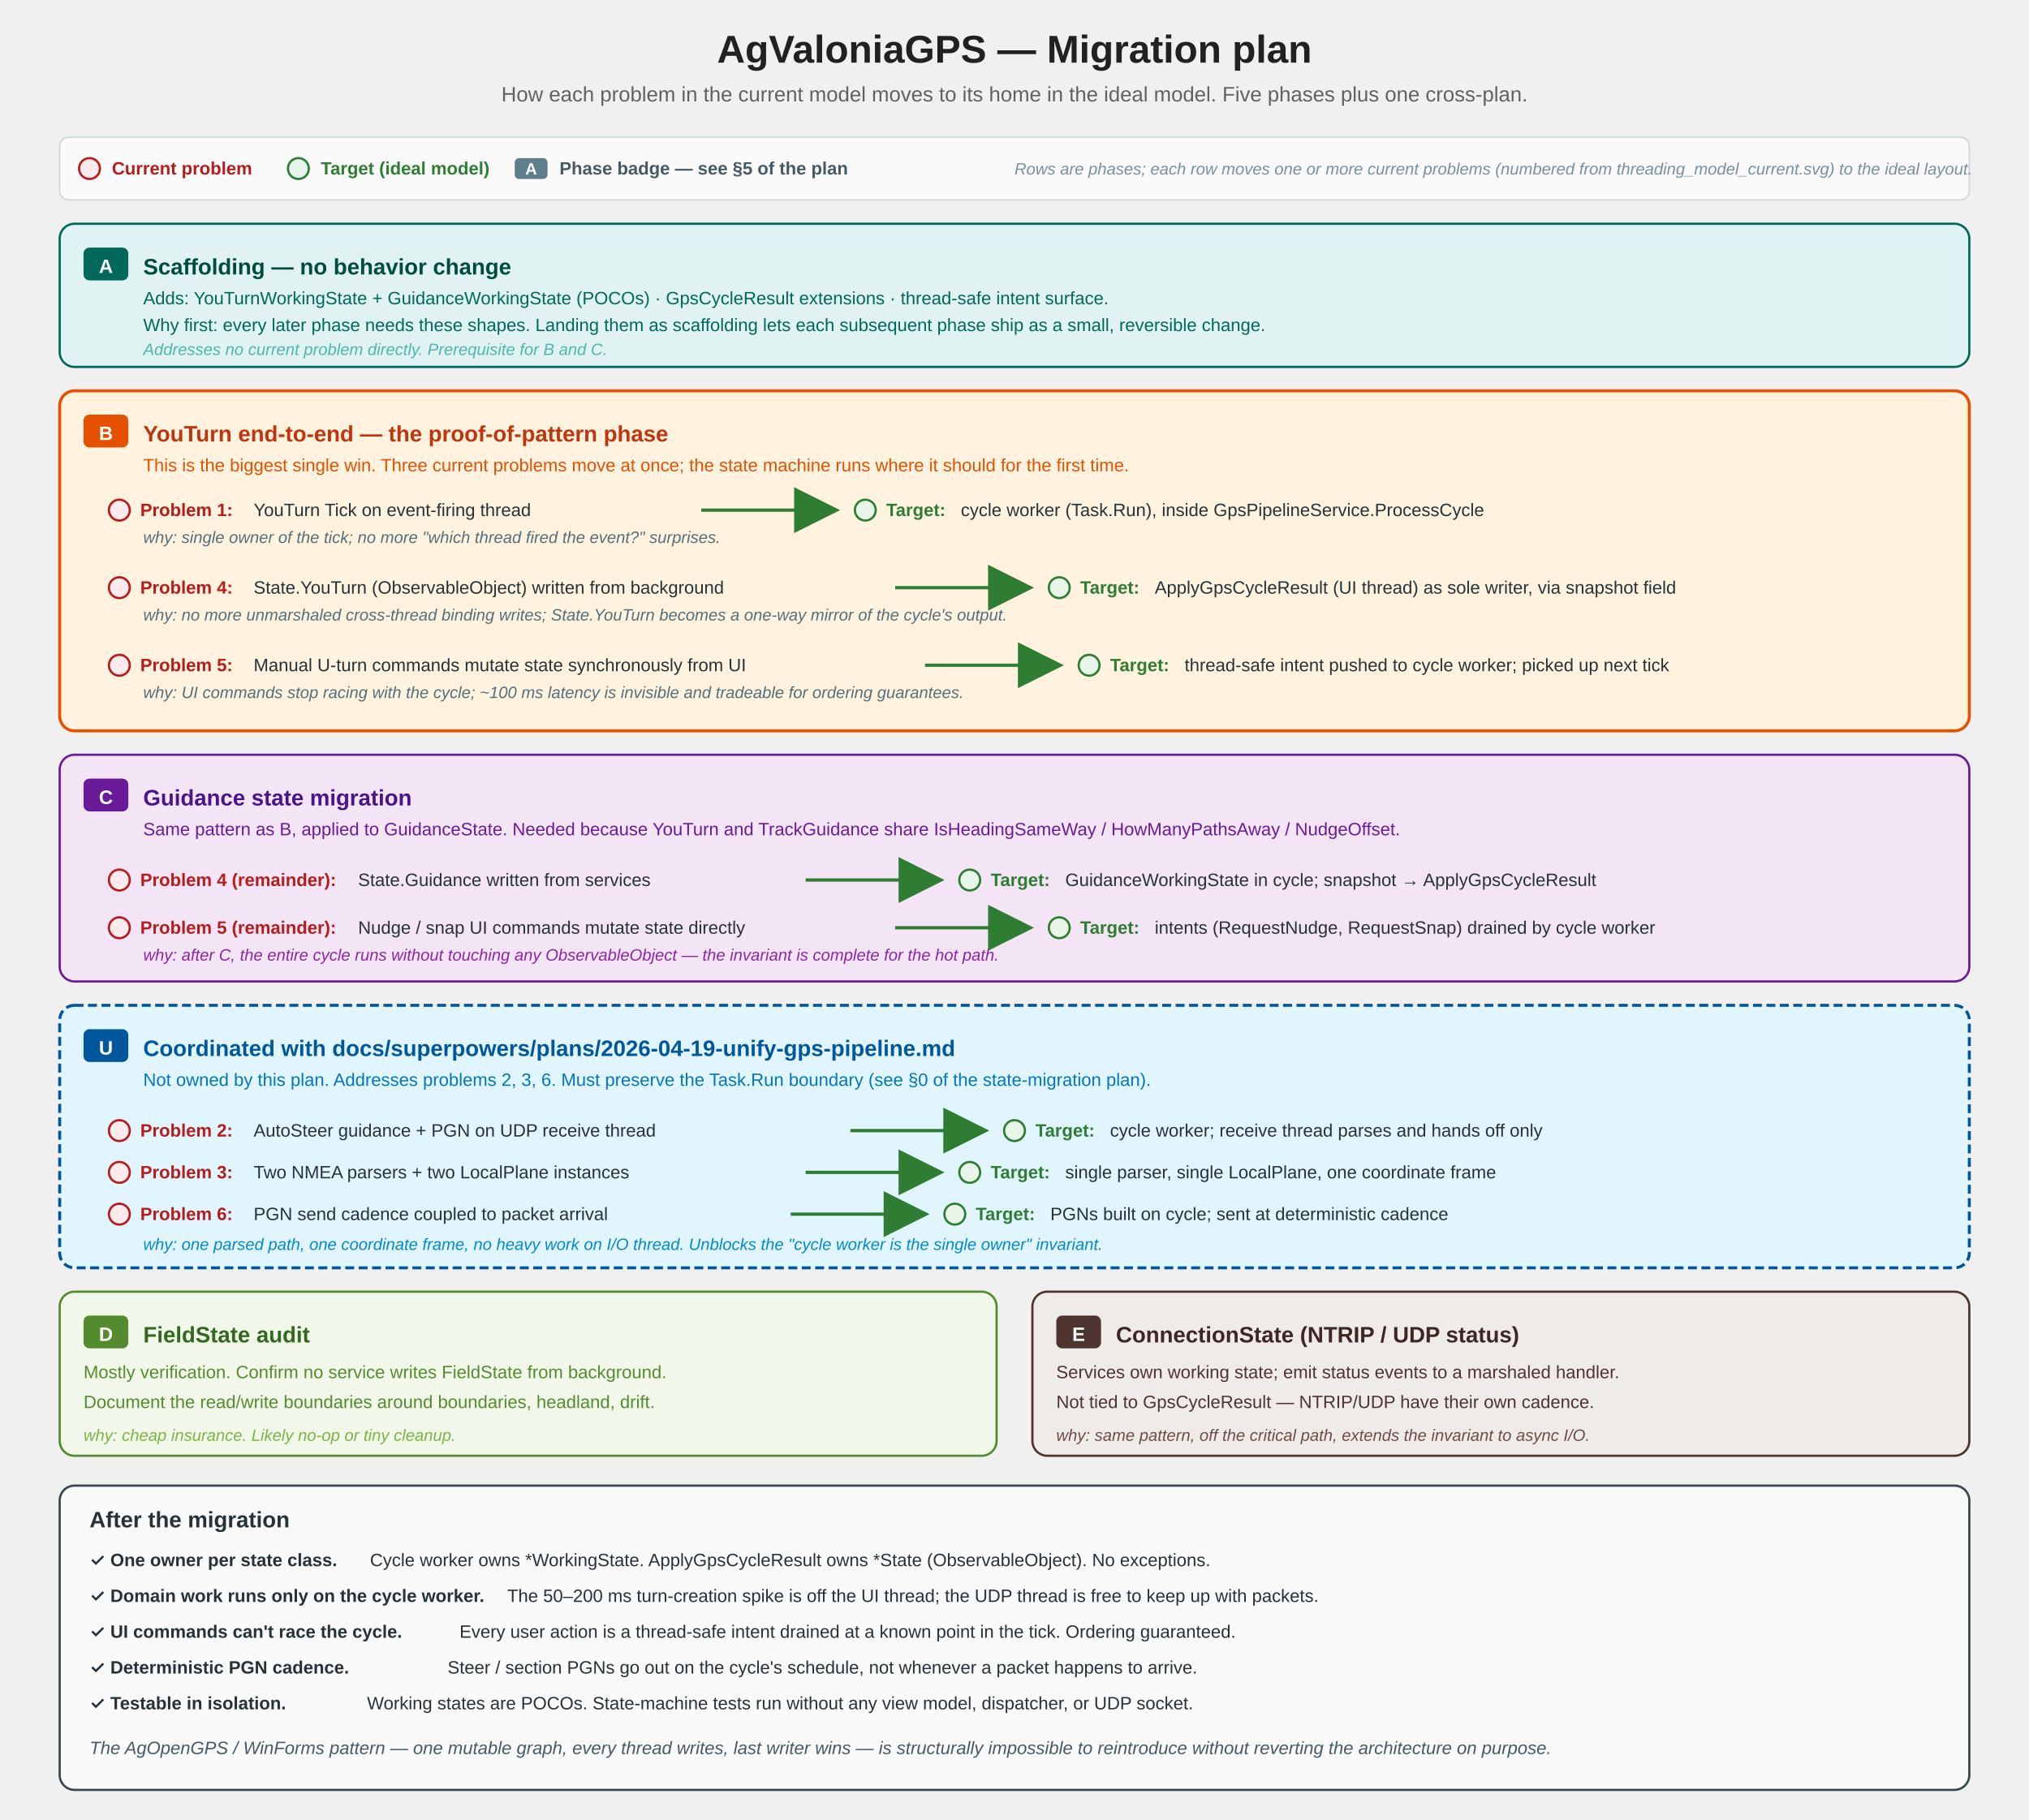
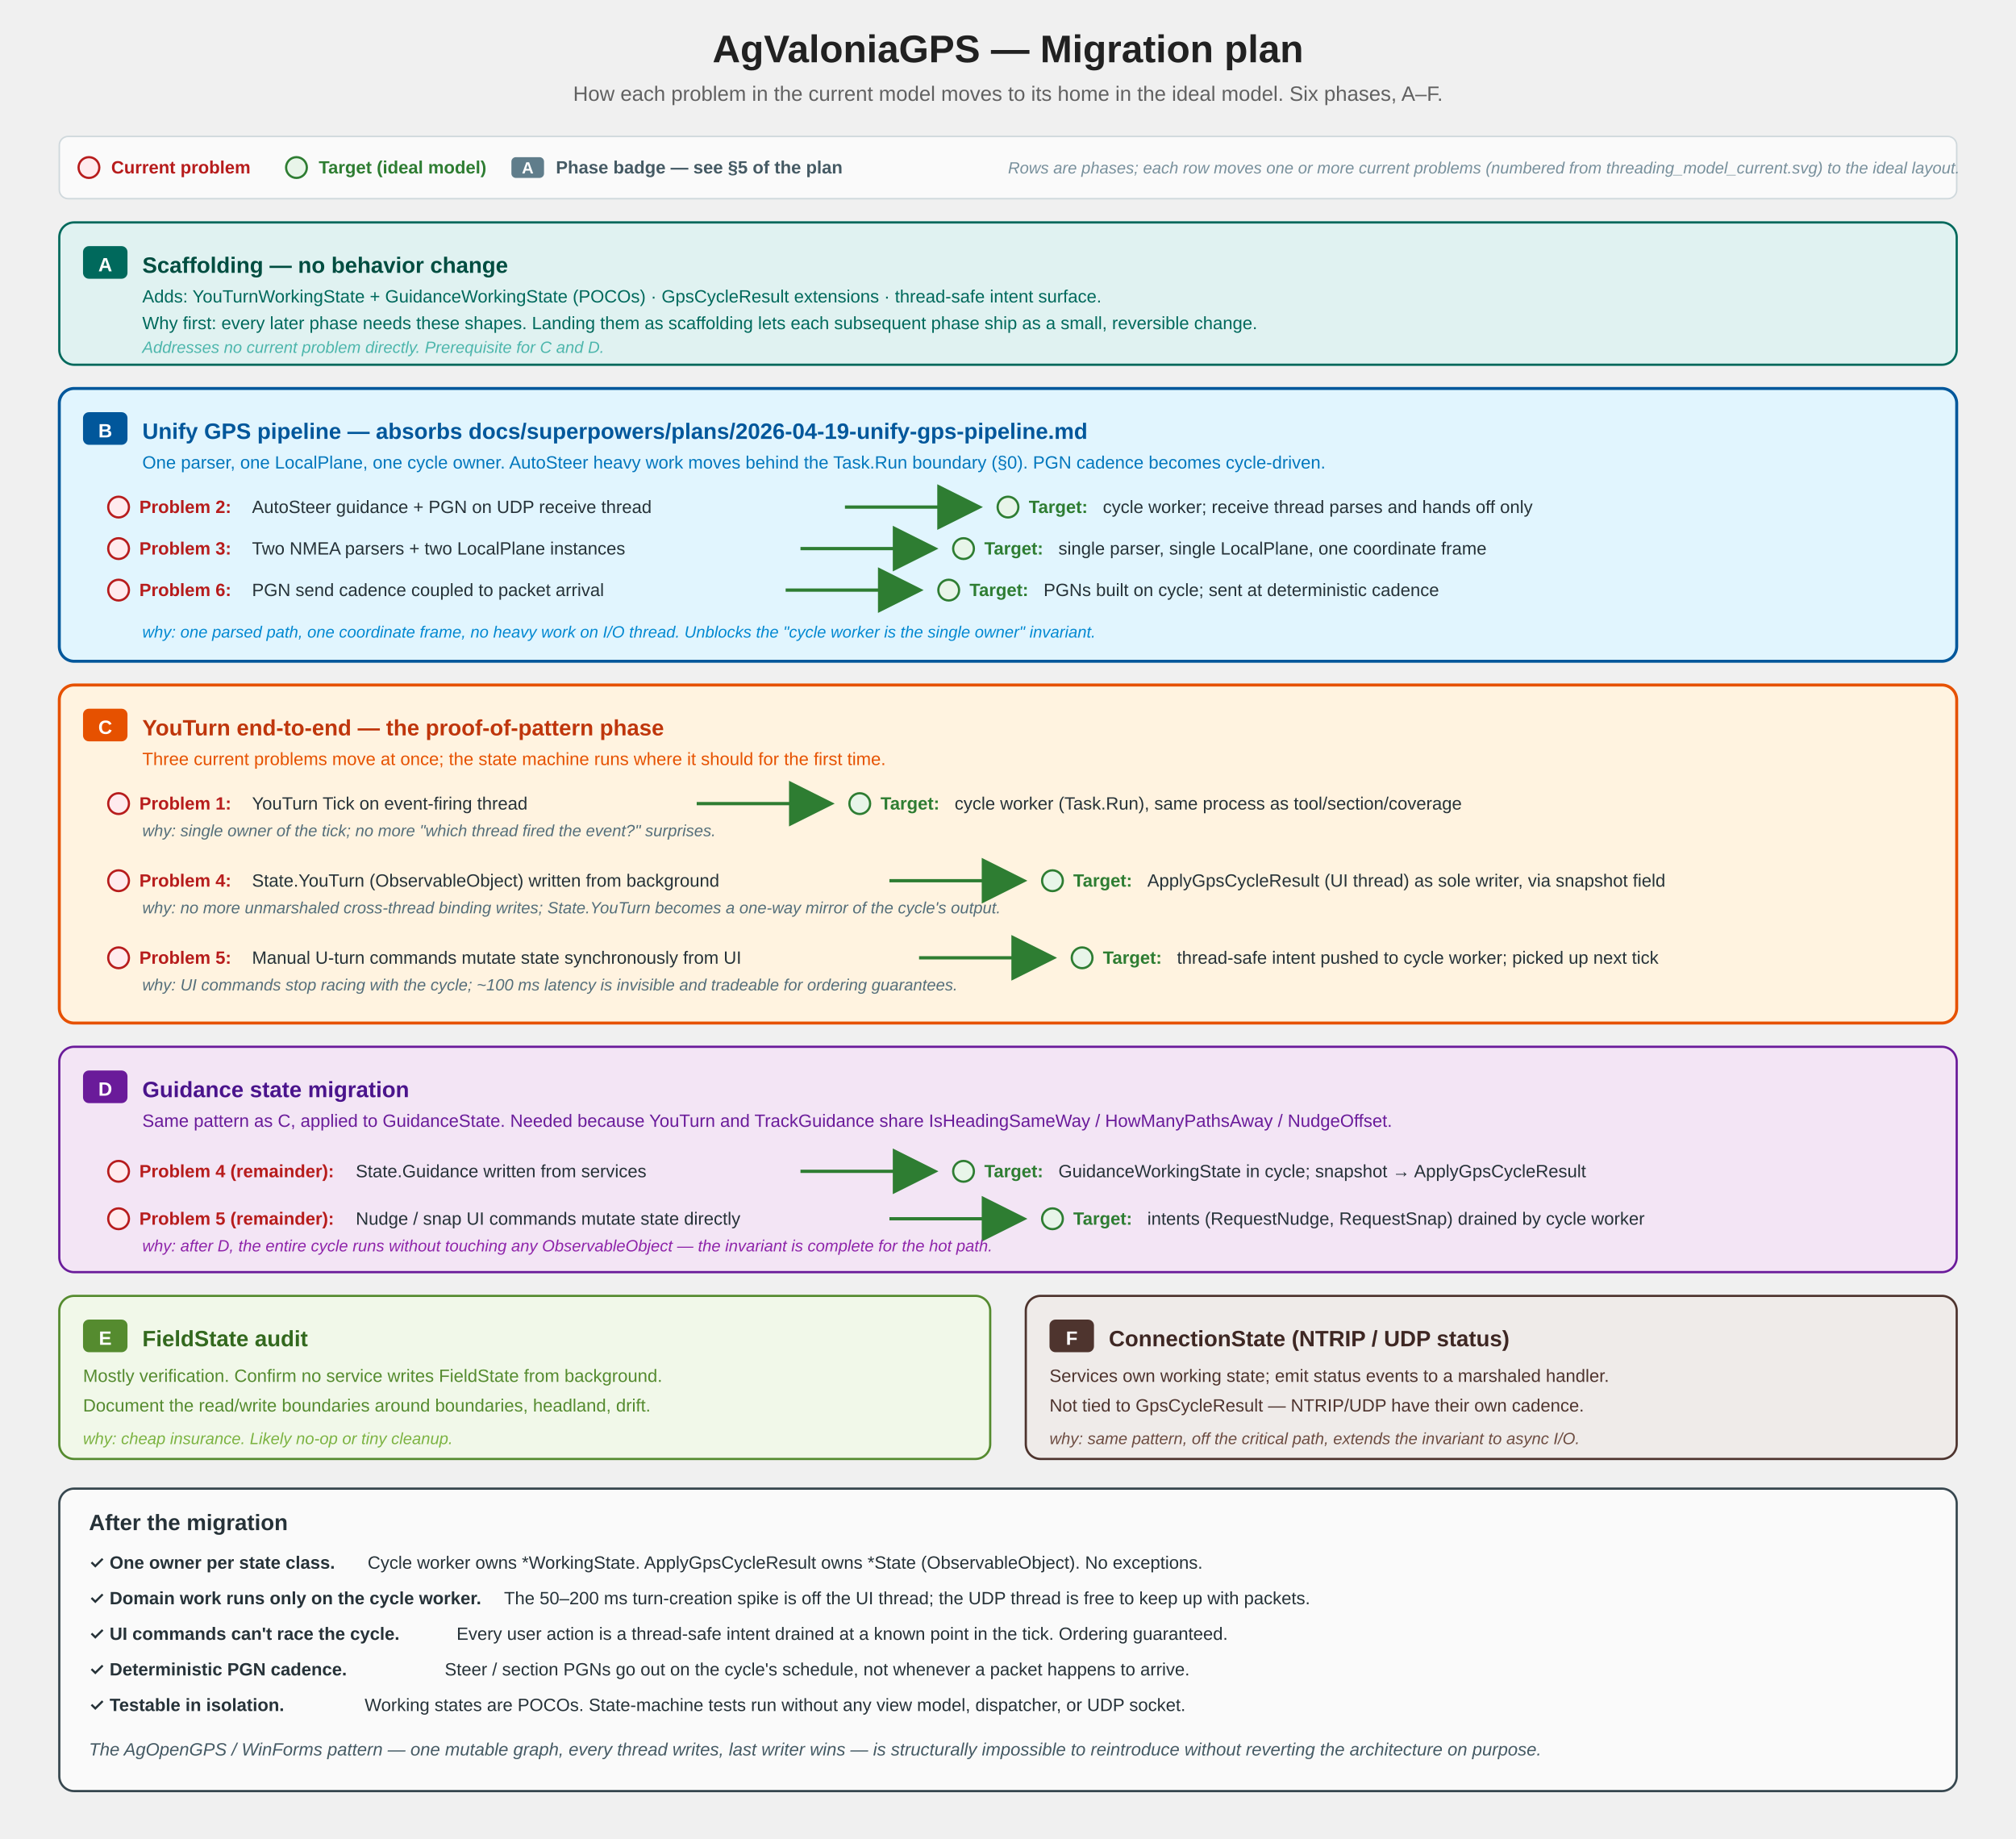
- <svg xmlns="http://www.w3.org/2000/svg" viewBox="0 0 1360 1220" font-family="system-ui, -apple-system, Segoe UI, Arial, sans-serif">
+ <svg xmlns="http://www.w3.org/2000/svg" viewBox="0 0 1360 1240" font-family="system-ui, -apple-system, Segoe UI, Arial, sans-serif">
  <defs>
    <marker id="arrow-mig" viewBox="0 0 10 10" refX="9" refY="5" markerWidth="12" markerHeight="12" orient="auto-start-reverse">
      <path d="M0,0 L10,5 L0,10 z" fill="#455a64" />
    </marker>
    <marker id="arrow-mig-thick" viewBox="0 0 10 10" refX="9" refY="5" markerWidth="14" markerHeight="14" orient="auto-start-reverse">
      <path d="M0,0 L10,5 L0,10 z" fill="#2e7d32" />
    </marker>
  </defs>
  <text x="680" y="42" text-anchor="middle" font-size="26" font-weight="700" fill="#212121">AgValoniaGPS — Migration plan</text>
-   <text x="680" y="68" text-anchor="middle" font-size="14" fill="#616161">How each problem in the current model moves to its home in the ideal model. Five phases plus one cross-plan.</text>
+   <text x="680" y="68" text-anchor="middle" font-size="14" fill="#616161">How each problem in the current model moves to its home in the ideal model. Six phases, A–F.</text>
  <rect x="40" y="92" width="1280" height="42" fill="#fafafa" stroke="#cfd8dc" stroke-width="1" rx="6" />
  <circle cx="60" cy="113" r="7" fill="#ffebee" stroke="#b71c1c" stroke-width="1.5" />
  <text x="75" y="117" font-size="12" fill="#b71c1c" font-weight="600">Current problem</text>
  <circle cx="200" cy="113" r="7" fill="#e8f5e9" stroke="#2e7d32" stroke-width="1.5" />
  <text x="215" y="117" font-size="12" fill="#2e7d32" font-weight="600">Target (ideal model)</text>
  <rect x="345" y="106" width="22" height="14" fill="#607d8b" rx="3" />
  <text x="356" y="117" text-anchor="middle" font-size="11" font-weight="700" fill="#fff">A</text>
  <text x="375" y="117" font-size="12" fill="#455a64" font-weight="600">Phase badge — see §5 of the plan</text>
  <text x="680" y="117" font-size="11" font-style="italic" fill="#78909c">Rows are phases; each row moves one or more current problems (numbered from threading_model_current.svg) to the ideal layout.</text>
  <rect x="40" y="150" width="1280" height="96" fill="#e0f2f1" stroke="#00695c" stroke-width="1.5" rx="10" />
  <rect x="56" y="166" width="30" height="22" fill="#00695c" rx="4" />
  <text x="71" y="183" text-anchor="middle" font-size="13" font-weight="700" fill="#fff">A</text>
  <text x="96" y="184" font-size="15" font-weight="700" fill="#004d40">Scaffolding — no behavior change</text>
  <text x="96" y="204" font-size="12" fill="#00695c">Adds: YouTurnWorkingState + GuidanceWorkingState (POCOs) · GpsCycleResult extensions · thread-safe intent surface.</text>
  <text x="96" y="222" font-size="12" fill="#00695c">Why first: every later phase needs these shapes. Landing them as scaffolding lets each subsequent phase ship as a small, reversible change.</text>
-   <text x="96" y="238" font-size="11" font-style="italic" fill="#4db6ac">Addresses no current problem directly. Prerequisite for B and C.</text>
-   <rect x="40" y="262" width="1280" height="228" fill="#fff3e0" stroke="#e65100" stroke-width="2" rx="10" />
-   <rect x="56" y="278" width="30" height="22" fill="#e65100" rx="4" />
+   <text x="96" y="238" font-size="11" font-style="italic" fill="#4db6ac">Addresses no current problem directly. Prerequisite for C and D.</text>
+   <rect x="40" y="262" width="1280" height="184" fill="#e1f5fe" stroke="#01579b" stroke-width="2" rx="10" />
+   <rect x="56" y="278" width="30" height="22" fill="#01579b" rx="4" />
  <text x="71" y="295" text-anchor="middle" font-size="13" font-weight="700" fill="#fff">B</text>
-   <text x="96" y="296" font-size="15" font-weight="700" fill="#bf360c">YouTurn end-to-end — the proof-of-pattern phase</text>
-   <text x="96" y="316" font-size="12" fill="#e65100">This is the biggest single win. Three current problems move at once; the state machine runs where it should for the first time.</text>
+   <text x="96" y="296" font-size="15" font-weight="700" fill="#01579b">Unify GPS pipeline — absorbs docs/superpowers/plans/2026-04-19-unify-gps-pipeline.md</text>
+   <text x="96" y="316" font-size="12" fill="#0277bd">One parser, one LocalPlane, one cycle owner. AutoSteer heavy work moves behind the Task.Run boundary (§0). PGN cadence becomes cycle-driven.</text>
  <g transform="translate(0,328)">
+     <circle cx="80" cy="14" r="7" fill="#ffebee" stroke="#b71c1c" stroke-width="1.5" />
+     <text x="94" y="18" font-size="12" fill="#b71c1c" font-weight="700">Problem 2:</text>
+     <text x="170" y="18" font-size="12" fill="#263238">AutoSteer guidance + PGN on UDP receive thread</text>
+     <line x1="570" y1="14" x2="660" y2="14" stroke="#2e7d32" stroke-width="2.2" marker-end="url(#arrow-mig-thick)" />
+     <circle cx="680" cy="14" r="7" fill="#e8f5e9" stroke="#2e7d32" stroke-width="1.5" />
+     <text x="694" y="18" font-size="12" fill="#2e7d32" font-weight="700">Target:</text>
+     <text x="744" y="18" font-size="12" fill="#263238">cycle worker; receive thread parses and hands off only</text>
+   </g>
+   <g transform="translate(0,356)">
+     <circle cx="80" cy="14" r="7" fill="#ffebee" stroke="#b71c1c" stroke-width="1.5" />
+     <text x="94" y="18" font-size="12" fill="#b71c1c" font-weight="700">Problem 3:</text>
+     <text x="170" y="18" font-size="12" fill="#263238">Two NMEA parsers + two LocalPlane instances</text>
+     <line x1="540" y1="14" x2="630" y2="14" stroke="#2e7d32" stroke-width="2.2" marker-end="url(#arrow-mig-thick)" />
+     <circle cx="650" cy="14" r="7" fill="#e8f5e9" stroke="#2e7d32" stroke-width="1.5" />
+     <text x="664" y="18" font-size="12" fill="#2e7d32" font-weight="700">Target:</text>
+     <text x="714" y="18" font-size="12" fill="#263238">single parser, single LocalPlane, one coordinate frame</text>
+   </g>
+   <g transform="translate(0,384)">
+     <circle cx="80" cy="14" r="7" fill="#ffebee" stroke="#b71c1c" stroke-width="1.5" />
+     <text x="94" y="18" font-size="12" fill="#b71c1c" font-weight="700">Problem 6:</text>
+     <text x="170" y="18" font-size="12" fill="#263238">PGN send cadence coupled to packet arrival</text>
+     <line x1="530" y1="14" x2="620" y2="14" stroke="#2e7d32" stroke-width="2.2" marker-end="url(#arrow-mig-thick)" />
+     <circle cx="640" cy="14" r="7" fill="#e8f5e9" stroke="#2e7d32" stroke-width="1.5" />
+     <text x="654" y="18" font-size="12" fill="#2e7d32" font-weight="700">Target:</text>
+     <text x="704" y="18" font-size="12" fill="#263238">PGNs built on cycle; sent at deterministic cadence</text>
+   </g>
+   <text x="96" y="430" font-size="11" font-style="italic" fill="#0288d1">why: one parsed path, one coordinate frame, no heavy work on I/O thread. Unblocks the "cycle worker is the single owner" invariant.</text>
+   <rect x="40" y="462" width="1280" height="228" fill="#fff3e0" stroke="#e65100" stroke-width="2" rx="10" />
+   <rect x="56" y="478" width="30" height="22" fill="#e65100" rx="4" />
+   <text x="71" y="495" text-anchor="middle" font-size="13" font-weight="700" fill="#fff">C</text>
+   <text x="96" y="496" font-size="15" font-weight="700" fill="#bf360c">YouTurn end-to-end — the proof-of-pattern phase</text>
+   <text x="96" y="516" font-size="12" fill="#e65100">Three current problems move at once; the state machine runs where it should for the first time.</text>
+   <g transform="translate(0,528)">
    <circle cx="80" cy="14" r="7" fill="#ffebee" stroke="#b71c1c" stroke-width="1.5" />
    <text x="94" y="18" font-size="12" fill="#b71c1c" font-weight="700">Problem 1:</text>
    <text x="170" y="18" font-size="12" fill="#263238">YouTurn Tick on event-firing thread</text>
    <line x1="470" y1="14" x2="560" y2="14" stroke="#2e7d32" stroke-width="2.2" marker-end="url(#arrow-mig-thick)" />
    <circle cx="580" cy="14" r="7" fill="#e8f5e9" stroke="#2e7d32" stroke-width="1.5" />
    <text x="594" y="18" font-size="12" fill="#2e7d32" font-weight="700">Target:</text>
-     <text x="644" y="18" font-size="12" fill="#263238">cycle worker (Task.Run), inside GpsPipelineService.ProcessCycle</text>
+     <text x="644" y="18" font-size="12" fill="#263238">cycle worker (Task.Run), same process as tool/section/coverage</text>
    <text x="96" y="36" font-size="11" font-style="italic" fill="#546e7a">why: single owner of the tick; no more "which thread fired the event?" surprises.</text>
  </g>
-   <g transform="translate(0,380)">
+   <g transform="translate(0,580)">
    <circle cx="80" cy="14" r="7" fill="#ffebee" stroke="#b71c1c" stroke-width="1.5" />
    <text x="94" y="18" font-size="12" fill="#b71c1c" font-weight="700">Problem 4:</text>
    <text x="170" y="18" font-size="12" fill="#263238">State.YouTurn (ObservableObject) written from background</text>
    <line x1="600" y1="14" x2="690" y2="14" stroke="#2e7d32" stroke-width="2.2" marker-end="url(#arrow-mig-thick)" />
    <circle cx="710" cy="14" r="7" fill="#e8f5e9" stroke="#2e7d32" stroke-width="1.5" />
    <text x="724" y="18" font-size="12" fill="#2e7d32" font-weight="700">Target:</text>
    <text x="774" y="18" font-size="12" fill="#263238">ApplyGpsCycleResult (UI thread) as sole writer, via snapshot field</text>
    <text x="96" y="36" font-size="11" font-style="italic" fill="#546e7a">why: no more unmarshaled cross-thread binding writes; State.YouTurn becomes a one-way mirror of the cycle's output.</text>
  </g>
-   <g transform="translate(0,432)">
+   <g transform="translate(0,632)">
    <circle cx="80" cy="14" r="7" fill="#ffebee" stroke="#b71c1c" stroke-width="1.5" />
    <text x="94" y="18" font-size="12" fill="#b71c1c" font-weight="700">Problem 5:</text>
    <text x="170" y="18" font-size="12" fill="#263238">Manual U-turn commands mutate state synchronously from UI</text>
    <line x1="620" y1="14" x2="710" y2="14" stroke="#2e7d32" stroke-width="2.2" marker-end="url(#arrow-mig-thick)" />
    <circle cx="730" cy="14" r="7" fill="#e8f5e9" stroke="#2e7d32" stroke-width="1.5" />
    <text x="744" y="18" font-size="12" fill="#2e7d32" font-weight="700">Target:</text>
    <text x="794" y="18" font-size="12" fill="#263238">thread-safe intent pushed to cycle worker; picked up next tick</text>
    <text x="96" y="36" font-size="11" font-style="italic" fill="#546e7a">why: UI commands stop racing with the cycle; ~100 ms latency is invisible and tradeable for ordering guarantees.</text>
  </g>
-   <rect x="40" y="506" width="1280" height="152" fill="#f3e5f5" stroke="#6a1b9a" stroke-width="1.5" rx="10" />
-   <rect x="56" y="522" width="30" height="22" fill="#6a1b9a" rx="4" />
-   <text x="71" y="539" text-anchor="middle" font-size="13" font-weight="700" fill="#fff">C</text>
-   <text x="96" y="540" font-size="15" font-weight="700" fill="#4a148c">Guidance state migration</text>
-   <text x="96" y="560" font-size="12" fill="#6a1b9a">Same pattern as B, applied to GuidanceState. Needed because YouTurn and TrackGuidance share IsHeadingSameWay / HowManyPathsAway / NudgeOffset.</text>
-   <g transform="translate(0,576)">
+   <rect x="40" y="706" width="1280" height="152" fill="#f3e5f5" stroke="#6a1b9a" stroke-width="1.5" rx="10" />
+   <rect x="56" y="722" width="30" height="22" fill="#6a1b9a" rx="4" />
+   <text x="71" y="739" text-anchor="middle" font-size="13" font-weight="700" fill="#fff">D</text>
+   <text x="96" y="740" font-size="15" font-weight="700" fill="#4a148c">Guidance state migration</text>
+   <text x="96" y="760" font-size="12" fill="#6a1b9a">Same pattern as C, applied to GuidanceState. Needed because YouTurn and TrackGuidance share IsHeadingSameWay / HowManyPathsAway / NudgeOffset.</text>
+   <g transform="translate(0,776)">
    <circle cx="80" cy="14" r="7" fill="#ffebee" stroke="#b71c1c" stroke-width="1.5" />
    <text x="94" y="18" font-size="12" fill="#b71c1c" font-weight="700">Problem 4 (remainder):</text>
    <text x="240" y="18" font-size="12" fill="#263238">State.Guidance written from services</text>
    <line x1="540" y1="14" x2="630" y2="14" stroke="#2e7d32" stroke-width="2.2" marker-end="url(#arrow-mig-thick)" />
    <circle cx="650" cy="14" r="7" fill="#e8f5e9" stroke="#2e7d32" stroke-width="1.5" />
    <text x="664" y="18" font-size="12" fill="#2e7d32" font-weight="700">Target:</text>
    <text x="714" y="18" font-size="12" fill="#263238">GuidanceWorkingState in cycle; snapshot → ApplyGpsCycleResult</text>
  </g>
-   <g transform="translate(0,608)">
+   <g transform="translate(0,808)">
    <circle cx="80" cy="14" r="7" fill="#ffebee" stroke="#b71c1c" stroke-width="1.5" />
    <text x="94" y="18" font-size="12" fill="#b71c1c" font-weight="700">Problem 5 (remainder):</text>
    <text x="240" y="18" font-size="12" fill="#263238">Nudge / snap UI commands mutate state directly</text>
    <line x1="600" y1="14" x2="690" y2="14" stroke="#2e7d32" stroke-width="2.2" marker-end="url(#arrow-mig-thick)" />
    <circle cx="710" cy="14" r="7" fill="#e8f5e9" stroke="#2e7d32" stroke-width="1.5" />
    <text x="724" y="18" font-size="12" fill="#2e7d32" font-weight="700">Target:</text>
    <text x="774" y="18" font-size="12" fill="#263238">intents (RequestNudge, RequestSnap) drained by cycle worker</text>
  </g>
-   <text x="96" y="644" font-size="11" font-style="italic" fill="#8e24aa">why: after C, the entire cycle runs without touching any ObservableObject — the invariant is complete for the hot path.</text>
-   <rect x="40" y="674" width="1280" height="176" fill="#e1f5fe" stroke="#01579b" stroke-width="2" stroke-dasharray="6 3" rx="10" />
-   <rect x="56" y="690" width="30" height="22" fill="#01579b" rx="4" />
-   <text x="71" y="707" text-anchor="middle" font-size="13" font-weight="700" fill="#fff">U</text>
-   <text x="96" y="708" font-size="15" font-weight="700" fill="#01579b">Coordinated with docs/superpowers/plans/2026-04-19-unify-gps-pipeline.md</text>
-   <text x="96" y="728" font-size="12" fill="#0277bd">Not owned by this plan. Addresses problems 2, 3, 6. Must preserve the Task.Run boundary (see §0 of the state-migration plan).</text>
-   <g transform="translate(0,744)">
-     <circle cx="80" cy="14" r="7" fill="#ffebee" stroke="#b71c1c" stroke-width="1.5" />
-     <text x="94" y="18" font-size="12" fill="#b71c1c" font-weight="700">Problem 2:</text>
-     <text x="170" y="18" font-size="12" fill="#263238">AutoSteer guidance + PGN on UDP receive thread</text>
-     <line x1="570" y1="14" x2="660" y2="14" stroke="#2e7d32" stroke-width="2.2" marker-end="url(#arrow-mig-thick)" />
-     <circle cx="680" cy="14" r="7" fill="#e8f5e9" stroke="#2e7d32" stroke-width="1.5" />
-     <text x="694" y="18" font-size="12" fill="#2e7d32" font-weight="700">Target:</text>
-     <text x="744" y="18" font-size="12" fill="#263238">cycle worker; receive thread parses and hands off only</text>
-   </g>
-   <g transform="translate(0,772)">
-     <circle cx="80" cy="14" r="7" fill="#ffebee" stroke="#b71c1c" stroke-width="1.5" />
-     <text x="94" y="18" font-size="12" fill="#b71c1c" font-weight="700">Problem 3:</text>
-     <text x="170" y="18" font-size="12" fill="#263238">Two NMEA parsers + two LocalPlane instances</text>
-     <line x1="540" y1="14" x2="630" y2="14" stroke="#2e7d32" stroke-width="2.2" marker-end="url(#arrow-mig-thick)" />
-     <circle cx="650" cy="14" r="7" fill="#e8f5e9" stroke="#2e7d32" stroke-width="1.5" />
-     <text x="664" y="18" font-size="12" fill="#2e7d32" font-weight="700">Target:</text>
-     <text x="714" y="18" font-size="12" fill="#263238">single parser, single LocalPlane, one coordinate frame</text>
-   </g>
-   <g transform="translate(0,800)">
-     <circle cx="80" cy="14" r="7" fill="#ffebee" stroke="#b71c1c" stroke-width="1.5" />
-     <text x="94" y="18" font-size="12" fill="#b71c1c" font-weight="700">Problem 6:</text>
-     <text x="170" y="18" font-size="12" fill="#263238">PGN send cadence coupled to packet arrival</text>
-     <line x1="530" y1="14" x2="620" y2="14" stroke="#2e7d32" stroke-width="2.2" marker-end="url(#arrow-mig-thick)" />
-     <circle cx="640" cy="14" r="7" fill="#e8f5e9" stroke="#2e7d32" stroke-width="1.5" />
-     <text x="654" y="18" font-size="12" fill="#2e7d32" font-weight="700">Target:</text>
-     <text x="704" y="18" font-size="12" fill="#263238">PGNs built on cycle; sent at deterministic cadence</text>
-   </g>
-   <text x="96" y="838" font-size="11" font-style="italic" fill="#0288d1">why: one parsed path, one coordinate frame, no heavy work on I/O thread. Unblocks the "cycle worker is the single owner" invariant.</text>
-   <rect x="40" y="866" width="628" height="110" fill="#f1f8e9" stroke="#558b2f" stroke-width="1.5" rx="10" />
-   <rect x="56" y="882" width="30" height="22" fill="#558b2f" rx="4" />
-   <text x="71" y="899" text-anchor="middle" font-size="13" font-weight="700" fill="#fff">D</text>
-   <text x="96" y="900" font-size="15" font-weight="700" fill="#33691e">FieldState audit</text>
-   <text x="56" y="924" font-size="12" fill="#558b2f">Mostly verification. Confirm no service writes FieldState from background.</text>
-   <text x="56" y="944" font-size="12" fill="#558b2f">Document the read/write boundaries around boundaries, headland, drift.</text>
-   <text x="56" y="966" font-size="11" font-style="italic" fill="#7cb342">why: cheap insurance. Likely no-op or tiny cleanup.</text>
-   <rect x="692" y="866" width="628" height="110" fill="#efebe9" stroke="#4e342e" stroke-width="1.5" rx="10" />
-   <rect x="708" y="882" width="30" height="22" fill="#4e342e" rx="4" />
-   <text x="723" y="899" text-anchor="middle" font-size="13" font-weight="700" fill="#fff">E</text>
-   <text x="748" y="900" font-size="15" font-weight="700" fill="#3e2723">ConnectionState (NTRIP / UDP status)</text>
-   <text x="708" y="924" font-size="12" fill="#4e342e">Services own working state; emit status events to a marshaled handler.</text>
-   <text x="708" y="944" font-size="12" fill="#4e342e">Not tied to GpsCycleResult — NTRIP/UDP have their own cadence.</text>
-   <text x="708" y="966" font-size="11" font-style="italic" fill="#6d4c41">why: same pattern, off the critical path, extends the invariant to async I/O.</text>
-   <rect x="40" y="996" width="1280" height="204" fill="#fafafa" stroke="#37474f" stroke-width="1.5" rx="10" />
-   <text x="60" y="1024" font-size="15" font-weight="700" fill="#263238">After the migration</text>
-   <text x="60" y="1050" font-size="12" fill="#263238" font-weight="600">✓ One owner per state class.</text>
-   <text x="248" y="1050" font-size="12" fill="#263238">Cycle worker owns *WorkingState. ApplyGpsCycleResult owns *State (ObservableObject). No exceptions.</text>
-   <text x="60" y="1074" font-size="12" fill="#263238" font-weight="600">✓ Domain work runs only on the cycle worker.</text>
-   <text x="340" y="1074" font-size="12" fill="#263238">The 50–200 ms turn-creation spike is off the UI thread; the UDP thread is free to keep up with packets.</text>
-   <text x="60" y="1098" font-size="12" fill="#263238" font-weight="600">✓ UI commands can't race the cycle.</text>
-   <text x="308" y="1098" font-size="12" fill="#263238">Every user action is a thread-safe intent drained at a known point in the tick. Ordering guaranteed.</text>
-   <text x="60" y="1122" font-size="12" fill="#263238" font-weight="600">✓ Deterministic PGN cadence.</text>
-   <text x="300" y="1122" font-size="12" fill="#263238">Steer / section PGNs go out on the cycle's schedule, not whenever a packet happens to arrive.</text>
-   <text x="60" y="1146" font-size="12" fill="#263238" font-weight="600">✓ Testable in isolation.</text>
-   <text x="246" y="1146" font-size="12" fill="#263238">Working states are POCOs. State-machine tests run without any view model, dispatcher, or UDP socket.</text>
-   <text x="60" y="1176" font-size="12" fill="#455a64" font-style="italic">The AgOpenGPS / WinForms pattern — one mutable graph, every thread writes, last writer wins — is structurally impossible to reintroduce without reverting the architecture on purpose.</text>
+   <text x="96" y="844" font-size="11" font-style="italic" fill="#8e24aa">why: after D, the entire cycle runs without touching any ObservableObject — the invariant is complete for the hot path.</text>
+   <rect x="40" y="874" width="628" height="110" fill="#f1f8e9" stroke="#558b2f" stroke-width="1.5" rx="10" />
+   <rect x="56" y="890" width="30" height="22" fill="#558b2f" rx="4" />
+   <text x="71" y="907" text-anchor="middle" font-size="13" font-weight="700" fill="#fff">E</text>
+   <text x="96" y="908" font-size="15" font-weight="700" fill="#33691e">FieldState audit</text>
+   <text x="56" y="932" font-size="12" fill="#558b2f">Mostly verification. Confirm no service writes FieldState from background.</text>
+   <text x="56" y="952" font-size="12" fill="#558b2f">Document the read/write boundaries around boundaries, headland, drift.</text>
+   <text x="56" y="974" font-size="11" font-style="italic" fill="#7cb342">why: cheap insurance. Likely no-op or tiny cleanup.</text>
+   <rect x="692" y="874" width="628" height="110" fill="#efebe9" stroke="#4e342e" stroke-width="1.5" rx="10" />
+   <rect x="708" y="890" width="30" height="22" fill="#4e342e" rx="4" />
+   <text x="723" y="907" text-anchor="middle" font-size="13" font-weight="700" fill="#fff">F</text>
+   <text x="748" y="908" font-size="15" font-weight="700" fill="#3e2723">ConnectionState (NTRIP / UDP status)</text>
+   <text x="708" y="932" font-size="12" fill="#4e342e">Services own working state; emit status events to a marshaled handler.</text>
+   <text x="708" y="952" font-size="12" fill="#4e342e">Not tied to GpsCycleResult — NTRIP/UDP have their own cadence.</text>
+   <text x="708" y="974" font-size="11" font-style="italic" fill="#6d4c41">why: same pattern, off the critical path, extends the invariant to async I/O.</text>
+   <rect x="40" y="1004" width="1280" height="204" fill="#fafafa" stroke="#37474f" stroke-width="1.5" rx="10" />
+   <text x="60" y="1032" font-size="15" font-weight="700" fill="#263238">After the migration</text>
+   <text x="60" y="1058" font-size="12" fill="#263238" font-weight="600">✓ One owner per state class.</text>
+   <text x="248" y="1058" font-size="12" fill="#263238">Cycle worker owns *WorkingState. ApplyGpsCycleResult owns *State (ObservableObject). No exceptions.</text>
+   <text x="60" y="1082" font-size="12" fill="#263238" font-weight="600">✓ Domain work runs only on the cycle worker.</text>
+   <text x="340" y="1082" font-size="12" fill="#263238">The 50–200 ms turn-creation spike is off the UI thread; the UDP thread is free to keep up with packets.</text>
+   <text x="60" y="1106" font-size="12" fill="#263238" font-weight="600">✓ UI commands can't race the cycle.</text>
+   <text x="308" y="1106" font-size="12" fill="#263238">Every user action is a thread-safe intent drained at a known point in the tick. Ordering guaranteed.</text>
+   <text x="60" y="1130" font-size="12" fill="#263238" font-weight="600">✓ Deterministic PGN cadence.</text>
+   <text x="300" y="1130" font-size="12" fill="#263238">Steer / section PGNs go out on the cycle's schedule, not whenever a packet happens to arrive.</text>
+   <text x="60" y="1154" font-size="12" fill="#263238" font-weight="600">✓ Testable in isolation.</text>
+   <text x="246" y="1154" font-size="12" fill="#263238">Working states are POCOs. State-machine tests run without any view model, dispatcher, or UDP socket.</text>
+   <text x="60" y="1184" font-size="12" fill="#455a64" font-style="italic">The AgOpenGPS / WinForms pattern — one mutable graph, every thread writes, last writer wins — is structurally impossible to reintroduce without reverting the architecture on purpose.</text>
</svg>
